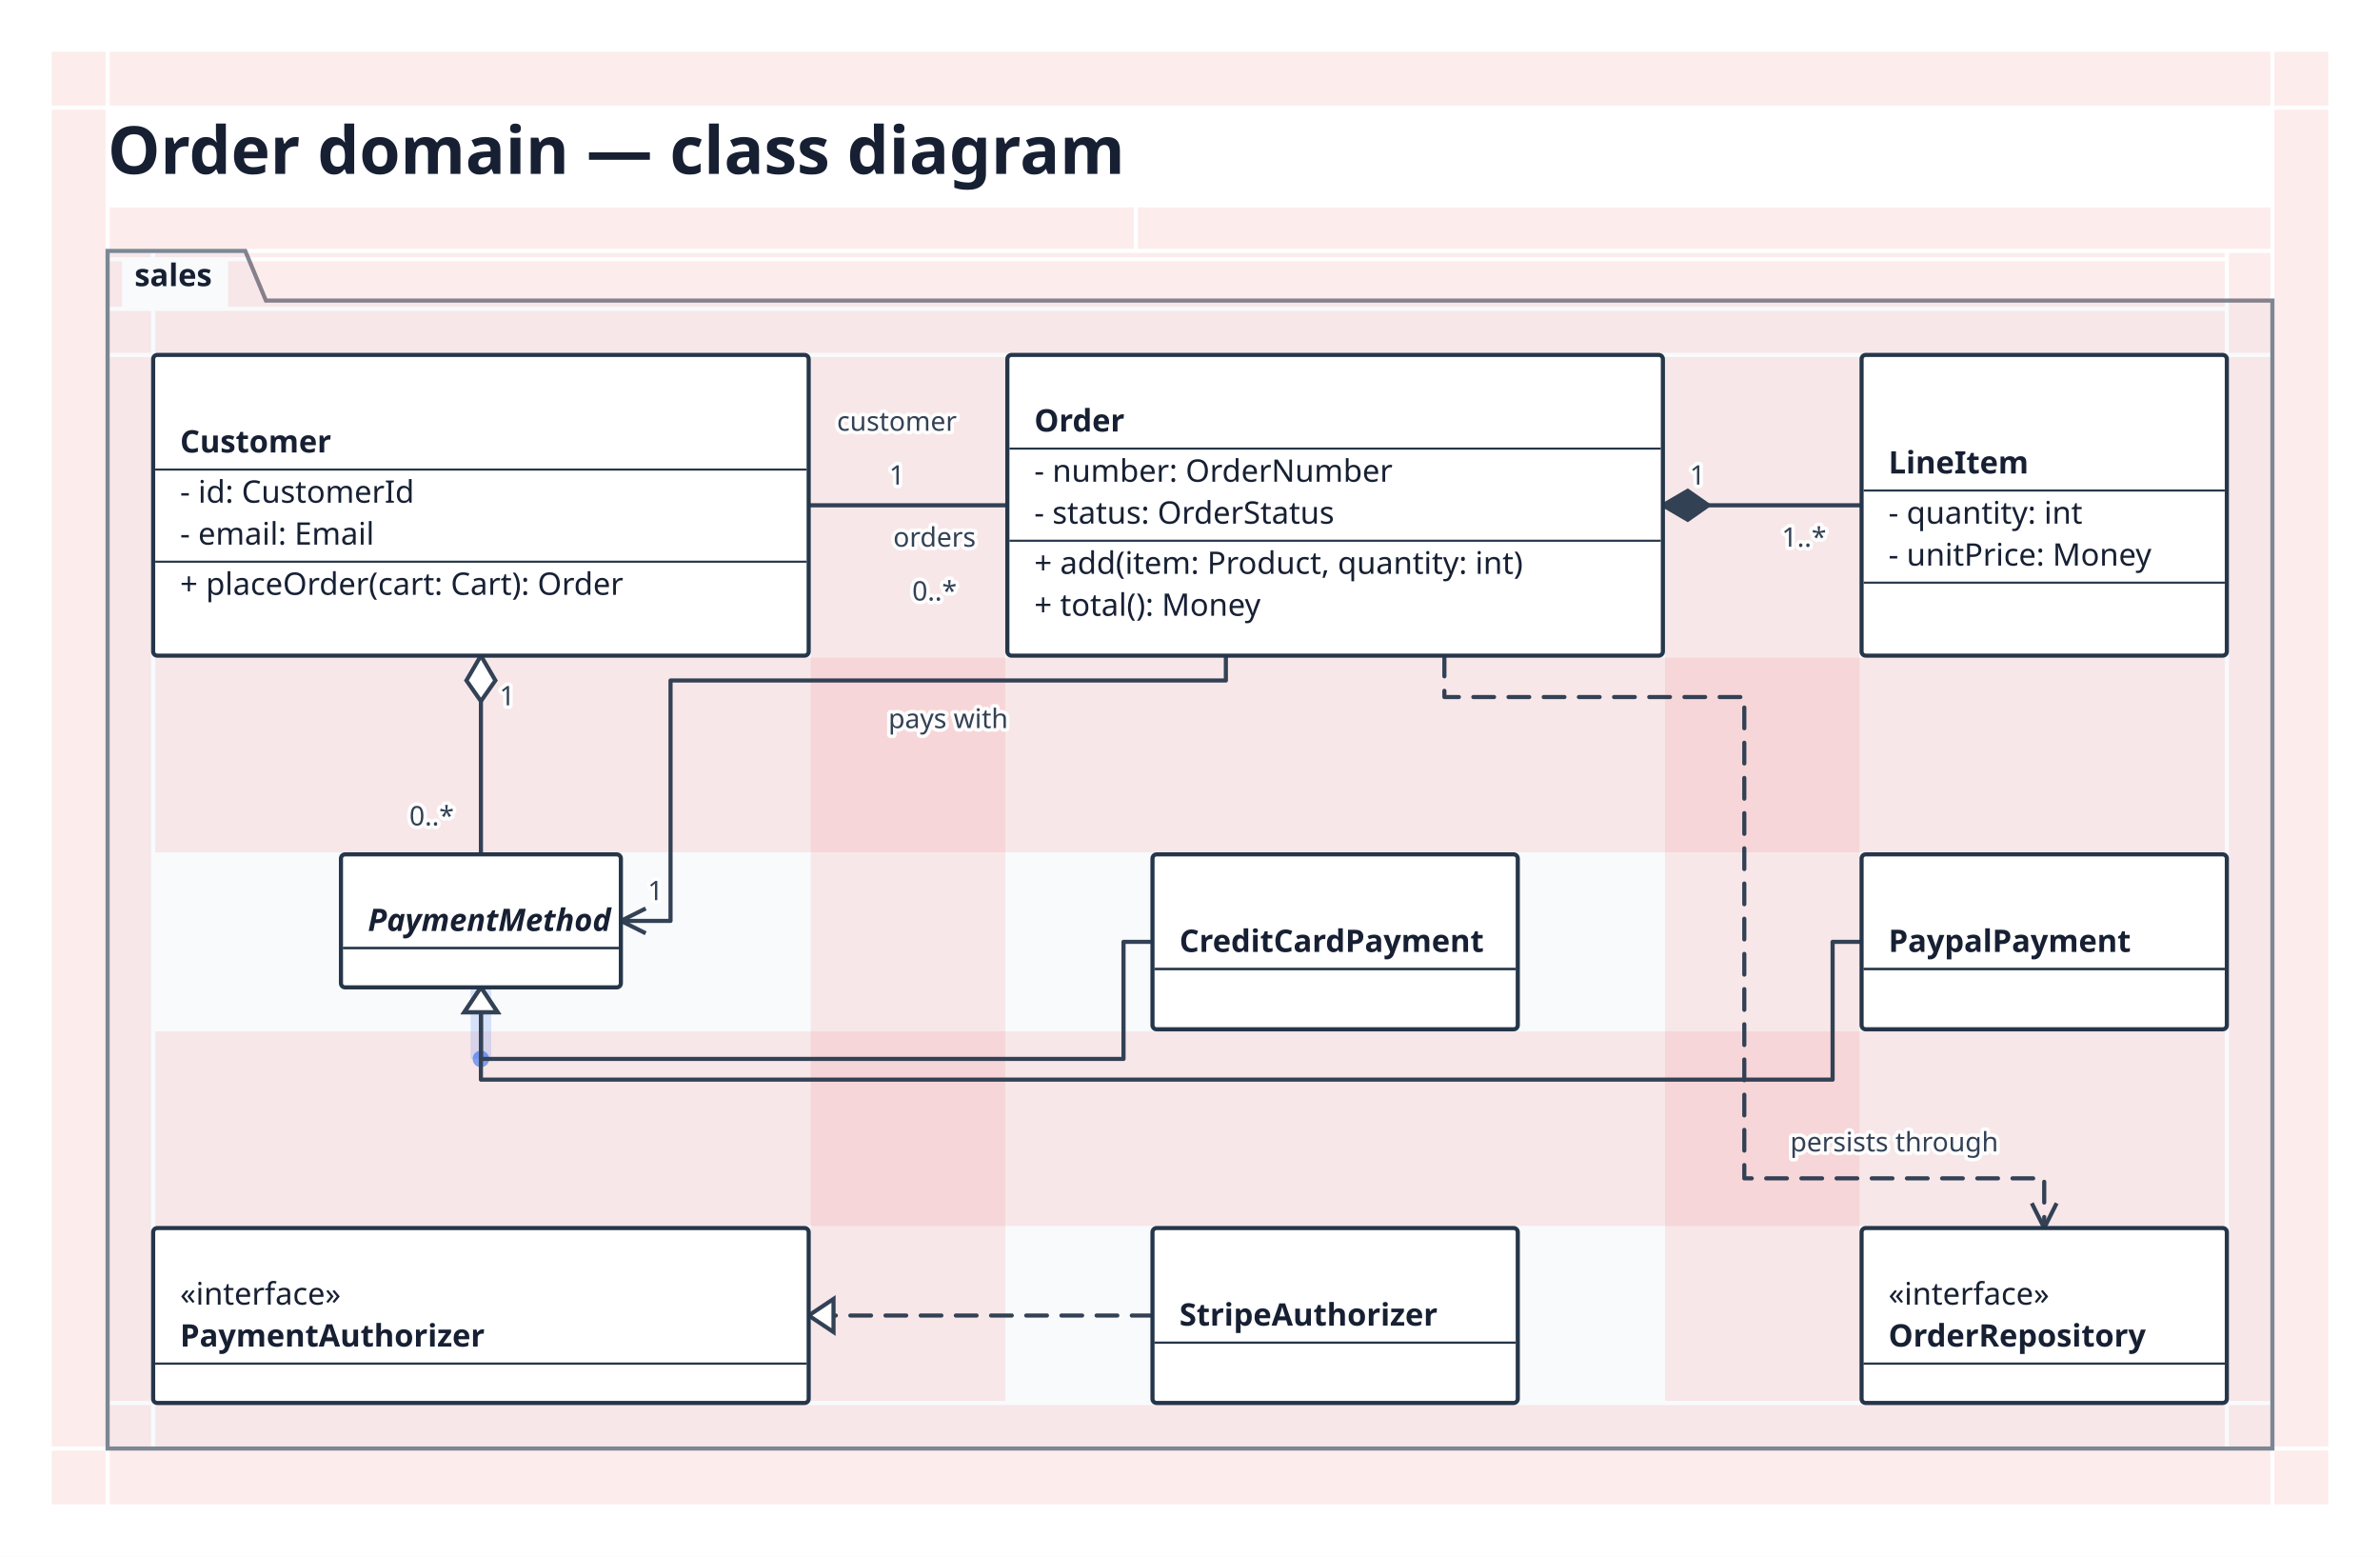
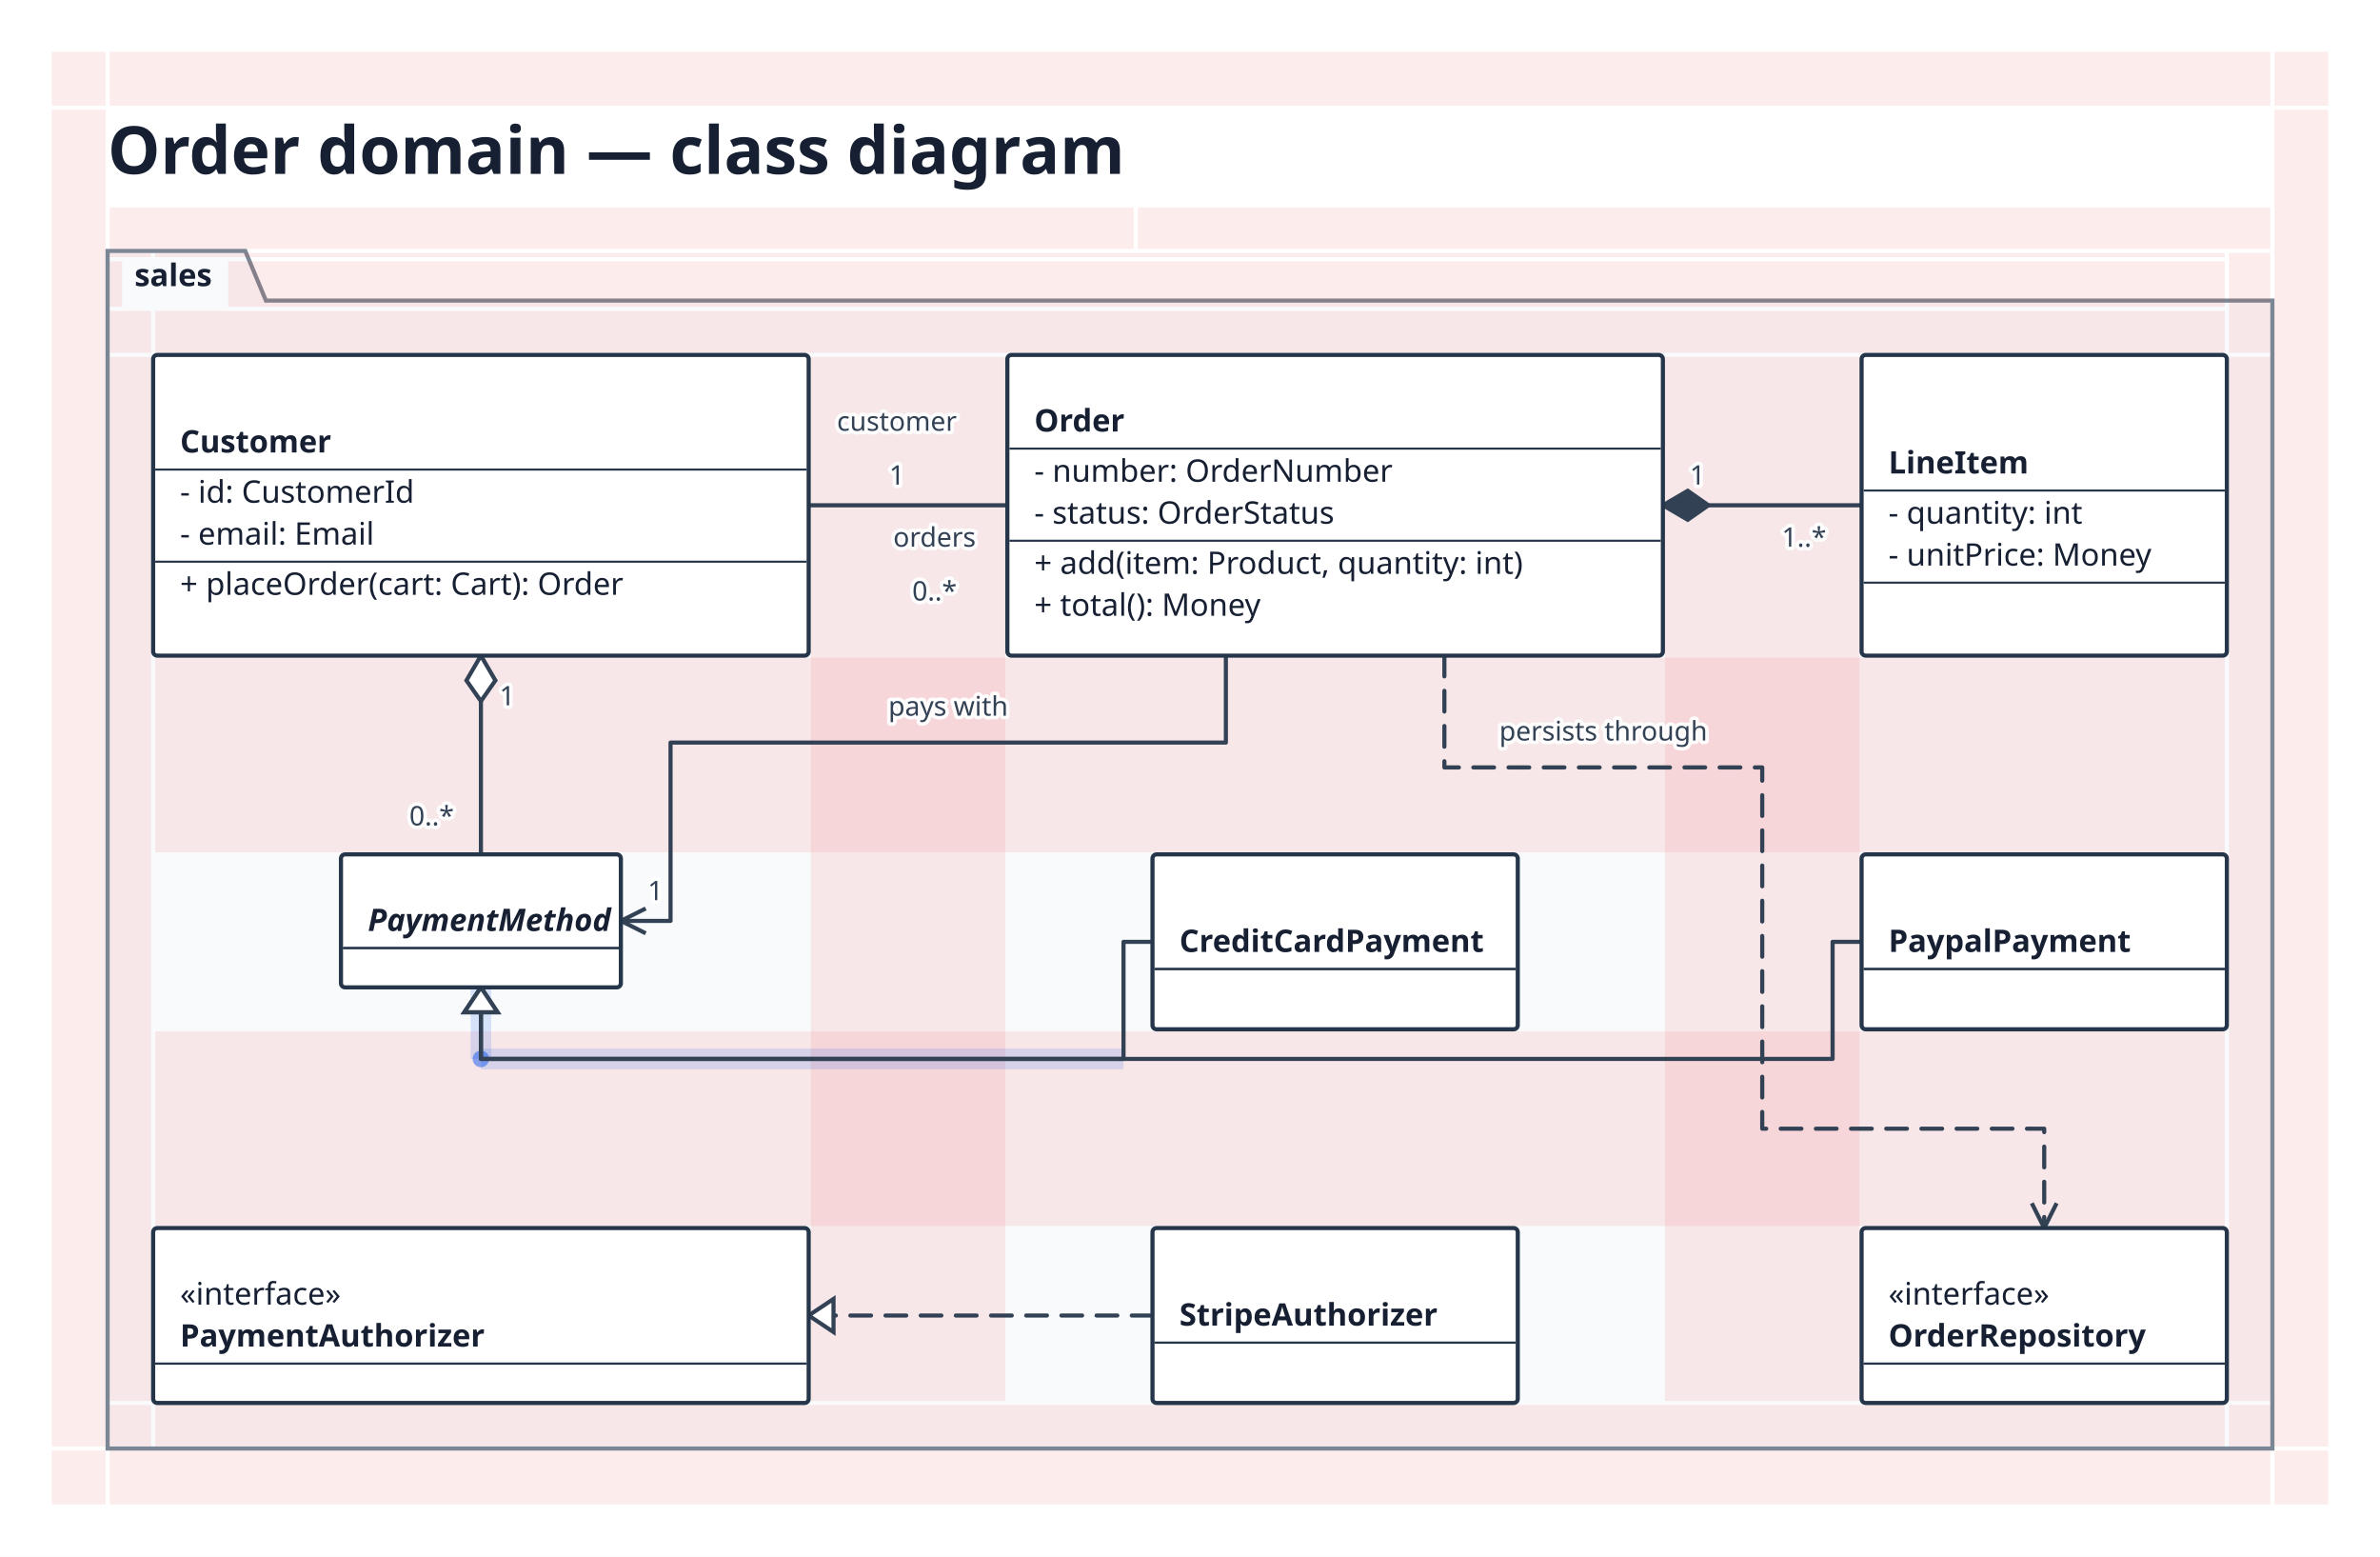
<svg xmlns="http://www.w3.org/2000/svg" width="1150" height="752" viewBox="0 0 1150 752" role="img" aria-label="uml-class-example">
  <rect width="100%" height="100%" fill="#ffffff" />
  <g id="boundaries">
    <path d="M 52 145.2 V 699.7 H 1098 V 145.2 H 128.5 L 118.5 121.2 H 52 Z" fill="#f8fafc" stroke="#7b8794" stroke-width="2" />
  </g>
  <g id="routing-regions">
    <rect data-routing-region="mesh:padding:$root:top" data-region-kind="padding" data-materialized="false" data-authored="false" x="53" y="25" width="1044" height="26" fill="#ef4444" fill-opacity="0.1" />
    <rect data-routing-region="mesh:padding:$root:right" data-region-kind="padding" data-materialized="false" data-authored="false" x="1099" y="53" width="26" height="645.7" fill="#ef4444" fill-opacity="0.1" />
    <rect data-routing-region="mesh:padding:$root:bottom" data-region-kind="padding" data-materialized="false" data-authored="false" x="53" y="700.7" width="1044" height="26" fill="#ef4444" fill-opacity="0.1" />
    <rect data-routing-region="mesh:padding:$root:left" data-region-kind="padding" data-materialized="false" data-authored="false" x="25" y="53" width="26" height="645.7" fill="#ef4444" fill-opacity="0.1" />
    <rect data-routing-region="mesh:corner:$root:top-left" data-region-kind="corner" data-materialized="true" data-authored="false" x="25" y="25" width="26" height="26" fill="#ef4444" fill-opacity="0.1" />
    <rect data-routing-region="mesh:corner:$root:top-right" data-region-kind="corner" data-materialized="true" data-authored="false" x="1099" y="25" width="26" height="26" fill="#ef4444" fill-opacity="0.1" />
    <rect data-routing-region="mesh:corner:$root:bottom-right" data-region-kind="corner" data-materialized="true" data-authored="false" x="1099" y="700.7" width="26" height="26" fill="#ef4444" fill-opacity="0.1" />
    <rect data-routing-region="mesh:corner:$root:bottom-left" data-region-kind="corner" data-materialized="true" data-authored="false" x="25" y="700.7" width="26" height="26" fill="#ef4444" fill-opacity="0.1" />
    <rect data-routing-region="mesh:gap:$root:0" data-region-kind="gap" data-materialized="false" data-authored="false" x="53" y="100.2" width="494.8" height="20" fill="#ef4444" fill-opacity="0.1" />
    <rect data-routing-region="mesh:gap:$root:0:access-0" data-region-kind="gap" data-materialized="false" data-authored="false" x="549.8" y="100.2" width="547.2" height="20" fill="#ef4444" fill-opacity="0.1" />
    <rect data-routing-region="mesh:padding:sales:top:part-0" data-region-kind="padding" data-materialized="false" data-authored="false" x="75" y="122.2" width="1000" height="2" fill="#ef4444" fill-opacity="0.1" />
    <rect data-routing-region="mesh:padding:sales:top:part-1" data-region-kind="padding" data-materialized="false" data-authored="false" x="75" y="150.2" width="1000" height="20.25" fill="#ef4444" fill-opacity="0.1" />
    <rect data-routing-region="mesh:padding:sales:top:part-2" data-region-kind="padding" data-materialized="false" data-authored="false" x="110.25" y="126.2" width="964.75" height="22" fill="#ef4444" fill-opacity="0.1" />
    <rect data-routing-region="mesh:padding:sales:right" data-region-kind="padding" data-materialized="false" data-authored="false" x="1077" y="172.45" width="20" height="504.25" fill="#ef4444" fill-opacity="0.1" />
    <rect data-routing-region="mesh:padding:sales:bottom" data-region-kind="padding" data-materialized="false" data-authored="false" x="75" y="678.7" width="1000" height="20" fill="#ef4444" fill-opacity="0.1" />
    <rect data-routing-region="mesh:padding:sales:left" data-region-kind="padding" data-materialized="false" data-authored="false" x="53" y="172.45" width="20" height="504.25" fill="#ef4444" fill-opacity="0.1" />
    <rect data-routing-region="mesh:corner:sales:top-left:part-0" data-region-kind="corner" data-materialized="true" data-authored="false" x="53" y="122.2" width="20" height="2" fill="#ef4444" fill-opacity="0.1" />
    <rect data-routing-region="mesh:corner:sales:top-left:part-1" data-region-kind="corner" data-materialized="true" data-authored="false" x="53" y="150.2" width="20" height="20.25" fill="#ef4444" fill-opacity="0.1" />
    <rect data-routing-region="mesh:corner:sales:top-left:part-2" data-region-kind="corner" data-materialized="true" data-authored="false" x="53" y="126.2" width="6" height="22" fill="#ef4444" fill-opacity="0.1" />
    <rect data-routing-region="mesh:corner:sales:top-right" data-region-kind="corner" data-materialized="true" data-authored="false" x="1077" y="122.2" width="20" height="48.25" fill="#ef4444" fill-opacity="0.1" />
    <rect data-routing-region="mesh:corner:sales:bottom-right" data-region-kind="corner" data-materialized="true" data-authored="false" x="1077" y="678.7" width="20" height="20" fill="#ef4444" fill-opacity="0.1" />
    <rect data-routing-region="mesh:corner:sales:bottom-left" data-region-kind="corner" data-materialized="true" data-authored="false" x="53" y="678.7" width="20" height="20" fill="#ef4444" fill-opacity="0.1" />
    <rect data-routing-region="mesh:grid-column-gap:sales/model:0" data-region-kind="gap" data-materialized="false" data-authored="false" x="391.75" y="172.45" width="94" height="504.25" fill="#ef4444" fill-opacity="0.1" />
-     <rect data-routing-region="mesh:grid-column-gap:sales/model:1" data-region-kind="gap" data-materialized="false" data-authored="false" x="804.5" y="172.45" width="94" height="504.25" fill="#ef4444" fill-opacity="0.1" />
-     <rect data-routing-region="mesh:grid-row-gap:sales/model:0" data-region-kind="gap" data-materialized="false" data-authored="false" x="75" y="317.7" width="1000" height="94" fill="#ef4444" fill-opacity="0.1" />
-     <rect data-routing-region="mesh:grid-row-gap:sales/model:1" data-region-kind="gap" data-materialized="false" data-authored="false" x="75" y="498.2" width="1000" height="94" fill="#ef4444" fill-opacity="0.1" />
+     <rect data-routing-region="mesh:grid-column-gap:sales/model:1" data-region-kind="gap" data-materialized="true" data-authored="false" x="804.5" y="172.45" width="94" height="504.25" fill="#ef4444" fill-opacity="0.1" />
+     <rect data-routing-region="mesh:grid-row-gap:sales/model:0" data-region-kind="gap" data-materialized="true" data-authored="false" x="75" y="317.7" width="1000" height="94" fill="#ef4444" fill-opacity="0.1" />
+     <rect data-routing-region="mesh:grid-row-gap:sales/model:1" data-region-kind="gap" data-materialized="true" data-authored="false" x="75" y="498.2" width="1000" height="94" fill="#ef4444" fill-opacity="0.1" />
  </g>
  <g id="sharing-debug">
    <g data-share-group="port:sales/model/payment-method:generalizations" data-share-mode="merge" data-share-lanes="1">
      <circle data-merge-pin="true" cx="232.375" cy="511.51" r="4" fill="#2563eb" fill-opacity="0.55" />
      <line data-authorized-shared-run="true" x1="232.375" y1="476.95" x2="232.375" y2="511.51" stroke="#2563eb" stroke-width="10" stroke-opacity="0.16" />
+       <line data-authorized-shared-run="true" x1="232.375" y1="511.51" x2="542.875" y2="511.51" stroke="#2563eb" stroke-width="10" stroke-opacity="0.16" />
    </g>
  </g>
  <g id="corridor-dividers" />
  <g id="lines">
    <g data-line="customer-orders">
      <polyline points="390.75,244.075 486.75,244.075" fill="none" stroke="#334155" stroke-width="2" stroke-linejoin="round" stroke-linecap="round" />
    </g>
    <g data-line="order-items">
      <polyline points="803.5,244.075 899.5,244.075" fill="none" stroke="#334155" stroke-width="2" stroke-linejoin="round" stroke-linecap="round" />
      <polygon points="803.5,244.075 815.5,237.075 825.5,244.075 815.5,251.075" fill="#334155" stroke="#334155" stroke-width="2" />
    </g>
    <g data-line="customer-payment-methods">
      <polyline points="232.375,316.7 232.375,412.7" fill="none" stroke="#334155" stroke-width="2" stroke-linejoin="round" stroke-linecap="round" />
      <polygon points="232.375,316.7 239.375,328.7 232.375,338.7 225.375,328.7" fill="#ffffff" stroke="#334155" stroke-width="2" />
    </g>
    <g data-line="order-payment">
-       <polyline points="592.333,316.7 592.333,328.7 324,328.7 324,444.825 300,444.825" fill="none" stroke="#334155" stroke-width="2" stroke-linejoin="round" stroke-linecap="round" />
+       <polyline points="592.333,316.7 592.333,358.7 324,358.7 324,444.825 300,444.825" fill="none" stroke="#334155" stroke-width="2" stroke-linejoin="round" stroke-linecap="round" />
      <path d="M 312 438.825 L 300 444.825 L 312 450.825" fill="none" stroke="#334155" stroke-width="2" stroke-linejoin="round" />
    </g>
    <g data-line="credit-card-generalization">
      <polyline points="556.875,454.95 542.875,454.95 542.875,511.51 232.375,511.51 232.375,476.95" fill="none" stroke="#334155" stroke-width="2" stroke-linejoin="round" stroke-linecap="round" />
      <polygon points="232.375,476.95 240.375,488.95 224.375,488.95" fill="#ffffff" stroke="#334155" stroke-width="2" />
    </g>
    <g data-line="paypal-generalization">
-       <polyline points="899.5,454.95 885.5,454.95 885.5,521.51 232.375,521.51 232.375,511.51 232.375,476.95" fill="none" stroke="#334155" stroke-width="2" stroke-linejoin="round" stroke-linecap="round" />
+       <polyline points="899.5,454.95 885.5,454.95 885.5,511.51 232.375,511.51 232.375,476.95" fill="none" stroke="#334155" stroke-width="2" stroke-linejoin="round" stroke-linecap="round" />
      <polygon points="232.375,476.95 240.375,488.95 224.375,488.95" fill="#ffffff" stroke="#334155" stroke-width="2" />
    </g>
    <g data-line="stripe-realization">
      <polyline points="556.875,635.45 390.75,635.45" fill="none" stroke="#334155" stroke-width="2" stroke-linejoin="round" stroke-linecap="round" stroke-dasharray="10 7" />
      <polygon points="390.75,635.45 402.75,627.45 402.75,643.45" fill="#ffffff" stroke="#334155" stroke-width="2" />
    </g>
    <g data-line="repository-dependency">
-       <polyline points="697.917,316.7 697.917,336.7 842.833,336.7 842.833,569.2 987.75,569.2 987.75,593.2" fill="none" stroke="#334155" stroke-width="2" stroke-linejoin="round" stroke-linecap="round" stroke-dasharray="10 7" />
+       <polyline points="697.917,316.7 697.917,370.7 851.5,370.7 851.5,545.2 987.75,545.2 987.75,593.2" fill="none" stroke="#334155" stroke-width="2" stroke-linejoin="round" stroke-linecap="round" stroke-dasharray="10 7" />
      <path d="M 981.75 581.2 L 987.75 593.2 L 993.75 581.2" fill="none" stroke="#334155" stroke-width="2" stroke-linejoin="round" />
    </g>
  </g>
  <g id="objects">
    <rect x="74" y="171.45" width="316.75" height="145.25" rx="2" fill="#ffffff" stroke="#26364a" stroke-width="2" />
    <rect x="486.75" y="171.45" width="316.75" height="145.25" rx="2" fill="#ffffff" stroke="#26364a" stroke-width="2" />
    <rect x="899.5" y="171.45" width="176.5" height="145.25" rx="2" fill="#ffffff" stroke="#26364a" stroke-width="2" />
    <rect x="164.75" y="412.7" width="135.25" height="64.25" rx="2" fill="#ffffff" stroke="#26364a" stroke-width="2" />
    <rect x="556.875" y="412.7" width="176.5" height="84.5" rx="2" fill="#ffffff" stroke="#26364a" stroke-width="2" />
    <rect x="899.5" y="412.7" width="176.5" height="84.5" rx="2" fill="#ffffff" stroke="#26364a" stroke-width="2" />
    <rect x="74" y="593.2" width="316.75" height="84.5" rx="2" fill="#ffffff" stroke="#26364a" stroke-width="2" />
    <rect x="556.875" y="593.2" width="176.5" height="84.5" rx="2" fill="#ffffff" stroke="#26364a" stroke-width="2" />
    <rect x="899.5" y="593.2" width="176.5" height="84.5" rx="2" fill="#ffffff" stroke="#26364a" stroke-width="2" />
  </g>
  <g id="ports" />
  <g id="text">
    <text x="52" y="84" text-anchor="start" fill="#172033" font-family="ui-rounded, 'Comic Sans MS', sans-serif" font-size="32" font-weight="700">Order domain — class diagram</text>
    <text x="65" y="138.2" text-anchor="start" fill="#172033" font-family="ui-rounded, 'Comic Sans MS', sans-serif" font-size="15" font-weight="700">sales</text>
    <text x="87" y="218.575" text-anchor="start" fill="#172033" font-family="ui-rounded, 'Comic Sans MS', sans-serif" font-size="15" font-weight="700">Customer</text>
    <path d="M 75 226.825 H 389.75" stroke="#26364a" stroke-width="1" />
    <text x="87" y="242.825" text-anchor="start" fill="#172033" font-family="ui-rounded, 'Comic Sans MS', sans-serif" font-size="15" font-weight="450">- id: CustomerId</text>
    <text x="87" y="263.075" text-anchor="start" fill="#172033" font-family="ui-rounded, 'Comic Sans MS', sans-serif" font-size="15" font-weight="450">- email: Email</text>
    <path d="M 75 271.325 H 389.75" stroke="#26364a" stroke-width="1" />
    <text x="87" y="287.325" text-anchor="start" fill="#172033" font-family="ui-rounded, 'Comic Sans MS', sans-serif" font-size="15" font-weight="450">+ placeOrder(cart: Cart): Order</text>
    <text x="499.75" y="208.45" text-anchor="start" fill="#172033" font-family="ui-rounded, 'Comic Sans MS', sans-serif" font-size="15" font-weight="700">Order</text>
    <path d="M 487.75 216.7 H 802.5" stroke="#26364a" stroke-width="1" />
    <text x="499.75" y="232.7" text-anchor="start" fill="#172033" font-family="ui-rounded, 'Comic Sans MS', sans-serif" font-size="15" font-weight="450">- number: OrderNumber</text>
    <text x="499.75" y="252.95" text-anchor="start" fill="#172033" font-family="ui-rounded, 'Comic Sans MS', sans-serif" font-size="15" font-weight="450">- status: OrderStatus</text>
    <path d="M 487.75 261.2 H 802.5" stroke="#26364a" stroke-width="1" />
    <text x="499.75" y="277.2" text-anchor="start" fill="#172033" font-family="ui-rounded, 'Comic Sans MS', sans-serif" font-size="15" font-weight="450">+ add(item: Product, quantity: int)</text>
    <text x="499.75" y="297.45" text-anchor="start" fill="#172033" font-family="ui-rounded, 'Comic Sans MS', sans-serif" font-size="15" font-weight="450">+ total(): Money</text>
    <text x="912.5" y="228.7" text-anchor="start" fill="#172033" font-family="ui-rounded, 'Comic Sans MS', sans-serif" font-size="15" font-weight="700">LineItem</text>
    <path d="M 900.5 236.95 H 1075" stroke="#26364a" stroke-width="1" />
    <text x="912.5" y="252.95" text-anchor="start" fill="#172033" font-family="ui-rounded, 'Comic Sans MS', sans-serif" font-size="15" font-weight="450">- quantity: int</text>
    <text x="912.5" y="273.2" text-anchor="start" fill="#172033" font-family="ui-rounded, 'Comic Sans MS', sans-serif" font-size="15" font-weight="450">- unitPrice: Money</text>
    <path d="M 900.5 281.45 H 1075" stroke="#26364a" stroke-width="1" />
    <text x="177.75" y="449.7" text-anchor="start" fill="#172033" font-family="ui-rounded, 'Comic Sans MS', sans-serif" font-size="15" font-weight="700" font-style="italic">PaymentMethod</text>
    <path d="M 165.75 457.95 H 299" stroke="#26364a" stroke-width="1" />
    <path d="M 165.75 457.95 H 299" stroke="#26364a" stroke-width="1" />
    <text x="569.875" y="459.825" text-anchor="start" fill="#172033" font-family="ui-rounded, 'Comic Sans MS', sans-serif" font-size="15" font-weight="700">CreditCardPayment</text>
    <path d="M 557.875 468.075 H 732.375" stroke="#26364a" stroke-width="1" />
    <path d="M 557.875 468.075 H 732.375" stroke="#26364a" stroke-width="1" />
    <text x="912.5" y="459.825" text-anchor="start" fill="#172033" font-family="ui-rounded, 'Comic Sans MS', sans-serif" font-size="15" font-weight="700">PaypalPayment</text>
    <path d="M 900.5 468.075 H 1075" stroke="#26364a" stroke-width="1" />
    <path d="M 900.5 468.075 H 1075" stroke="#26364a" stroke-width="1" />
    <text x="87" y="630.2" text-anchor="start" fill="#172033" font-family="ui-rounded, 'Comic Sans MS', sans-serif" font-size="15" font-weight="450">«interface»</text>
    <text x="87" y="650.45" text-anchor="start" fill="#172033" font-family="ui-rounded, 'Comic Sans MS', sans-serif" font-size="15" font-weight="700">PaymentAuthorizer</text>
    <path d="M 75 658.7 H 389.75" stroke="#26364a" stroke-width="1" />
    <path d="M 75 658.7 H 389.75" stroke="#26364a" stroke-width="1" />
    <text x="569.875" y="640.325" text-anchor="start" fill="#172033" font-family="ui-rounded, 'Comic Sans MS', sans-serif" font-size="15" font-weight="700">StripeAuthorizer</text>
    <path d="M 557.875 648.575 H 732.375" stroke="#26364a" stroke-width="1" />
    <path d="M 557.875 648.575 H 732.375" stroke="#26364a" stroke-width="1" />
    <text x="912.5" y="630.2" text-anchor="start" fill="#172033" font-family="ui-rounded, 'Comic Sans MS', sans-serif" font-size="15" font-weight="450">«interface»</text>
    <text x="912.5" y="650.45" text-anchor="start" fill="#172033" font-family="ui-rounded, 'Comic Sans MS', sans-serif" font-size="15" font-weight="700">OrderRepository</text>
    <path d="M 900.5 658.7 H 1075" stroke="#26364a" stroke-width="1" />
    <path d="M 900.5 658.7 H 1075" stroke="#26364a" stroke-width="1" />
    <g data-line-label="customer-orders">
      <text x="433.35" y="208.075" text-anchor="middle" font-family="ui-rounded, sans-serif" font-size="13" fill="#334155" stroke="#ffffff" stroke-opacity=".92" stroke-width="3.5" stroke-linejoin="round" paint-order="stroke fill">customer</text>
    </g>
    <g data-line-label="customer-orders">
      <text x="433.35" y="234.075" text-anchor="middle" font-family="ui-rounded, sans-serif" font-size="13" fill="#334155" stroke="#ffffff" stroke-opacity=".92" stroke-width="3.5" stroke-linejoin="round" paint-order="stroke fill">1</text>
    </g>
    <g data-line-label="customer-orders">
      <text x="451.55" y="264.075" text-anchor="middle" font-family="ui-rounded, sans-serif" font-size="13" fill="#334155" stroke="#ffffff" stroke-opacity=".92" stroke-width="3.5" stroke-linejoin="round" paint-order="stroke fill">orders</text>
    </g>
    <g data-line-label="customer-orders">
      <text x="451.55" y="290.075" text-anchor="middle" font-family="ui-rounded, sans-serif" font-size="13" fill="#334155" stroke="#ffffff" stroke-opacity=".92" stroke-width="3.5" stroke-linejoin="round" paint-order="stroke fill">0..*</text>
    </g>
    <g data-line-label="order-items">
      <text x="820.2" y="234.075" text-anchor="middle" font-family="ui-rounded, sans-serif" font-size="13" fill="#334155" stroke="#ffffff" stroke-opacity=".92" stroke-width="3.5" stroke-linejoin="round" paint-order="stroke fill">1</text>
    </g>
    <g data-line-label="order-items">
      <text x="871.7" y="264.075" text-anchor="middle" font-family="ui-rounded, sans-serif" font-size="13" fill="#334155" stroke="#ffffff" stroke-opacity=".92" stroke-width="3.5" stroke-linejoin="round" paint-order="stroke fill">1..*</text>
    </g>
    <g data-line-label="customer-payment-methods">
      <text x="245.075" y="340.7" text-anchor="middle" font-family="ui-rounded, sans-serif" font-size="13" fill="#334155" stroke="#ffffff" stroke-opacity=".92" stroke-width="3.5" stroke-linejoin="round" paint-order="stroke fill">1</text>
    </g>
    <g data-line-label="customer-payment-methods">
      <text x="208.575" y="398.7" text-anchor="middle" font-family="ui-rounded, sans-serif" font-size="13" fill="#334155" stroke="#ffffff" stroke-opacity=".92" stroke-width="3.5" stroke-linejoin="round" paint-order="stroke fill">0..*</text>
    </g>
    <g data-line-label="order-payment">
-       <text x="458.167" y="351.7" text-anchor="middle" font-family="ui-rounded, sans-serif" font-size="13" fill="#334155" stroke="#ffffff" stroke-opacity=".92" stroke-width="3.5" stroke-linejoin="round" paint-order="stroke fill">pays with</text>
+       <text x="458.167" y="345.7" text-anchor="middle" font-family="ui-rounded, sans-serif" font-size="13" fill="#334155" stroke="#ffffff" stroke-opacity=".92" stroke-width="3.5" stroke-linejoin="round" paint-order="stroke fill">pays with</text>
    </g>
    <g data-line-label="order-payment">
      <text x="316.7" y="434.825" text-anchor="middle" font-family="ui-rounded, sans-serif" font-size="13" fill="#334155" stroke="#ffffff" stroke-opacity=".92" stroke-width="3.5" stroke-linejoin="round" paint-order="stroke fill">1</text>
    </g>
    <g data-line-label="repository-dependency">
-       <text x="915.292" y="556.2" text-anchor="middle" font-family="ui-rounded, sans-serif" font-size="13" fill="#334155" stroke="#ffffff" stroke-opacity=".92" stroke-width="3.5" stroke-linejoin="round" paint-order="stroke fill">persists through</text>
+       <text x="774.708" y="357.7" text-anchor="middle" font-family="ui-rounded, sans-serif" font-size="13" fill="#334155" stroke="#ffffff" stroke-opacity=".92" stroke-width="3.5" stroke-linejoin="round" paint-order="stroke fill">persists through</text>
    </g>
  </g>
</svg>
